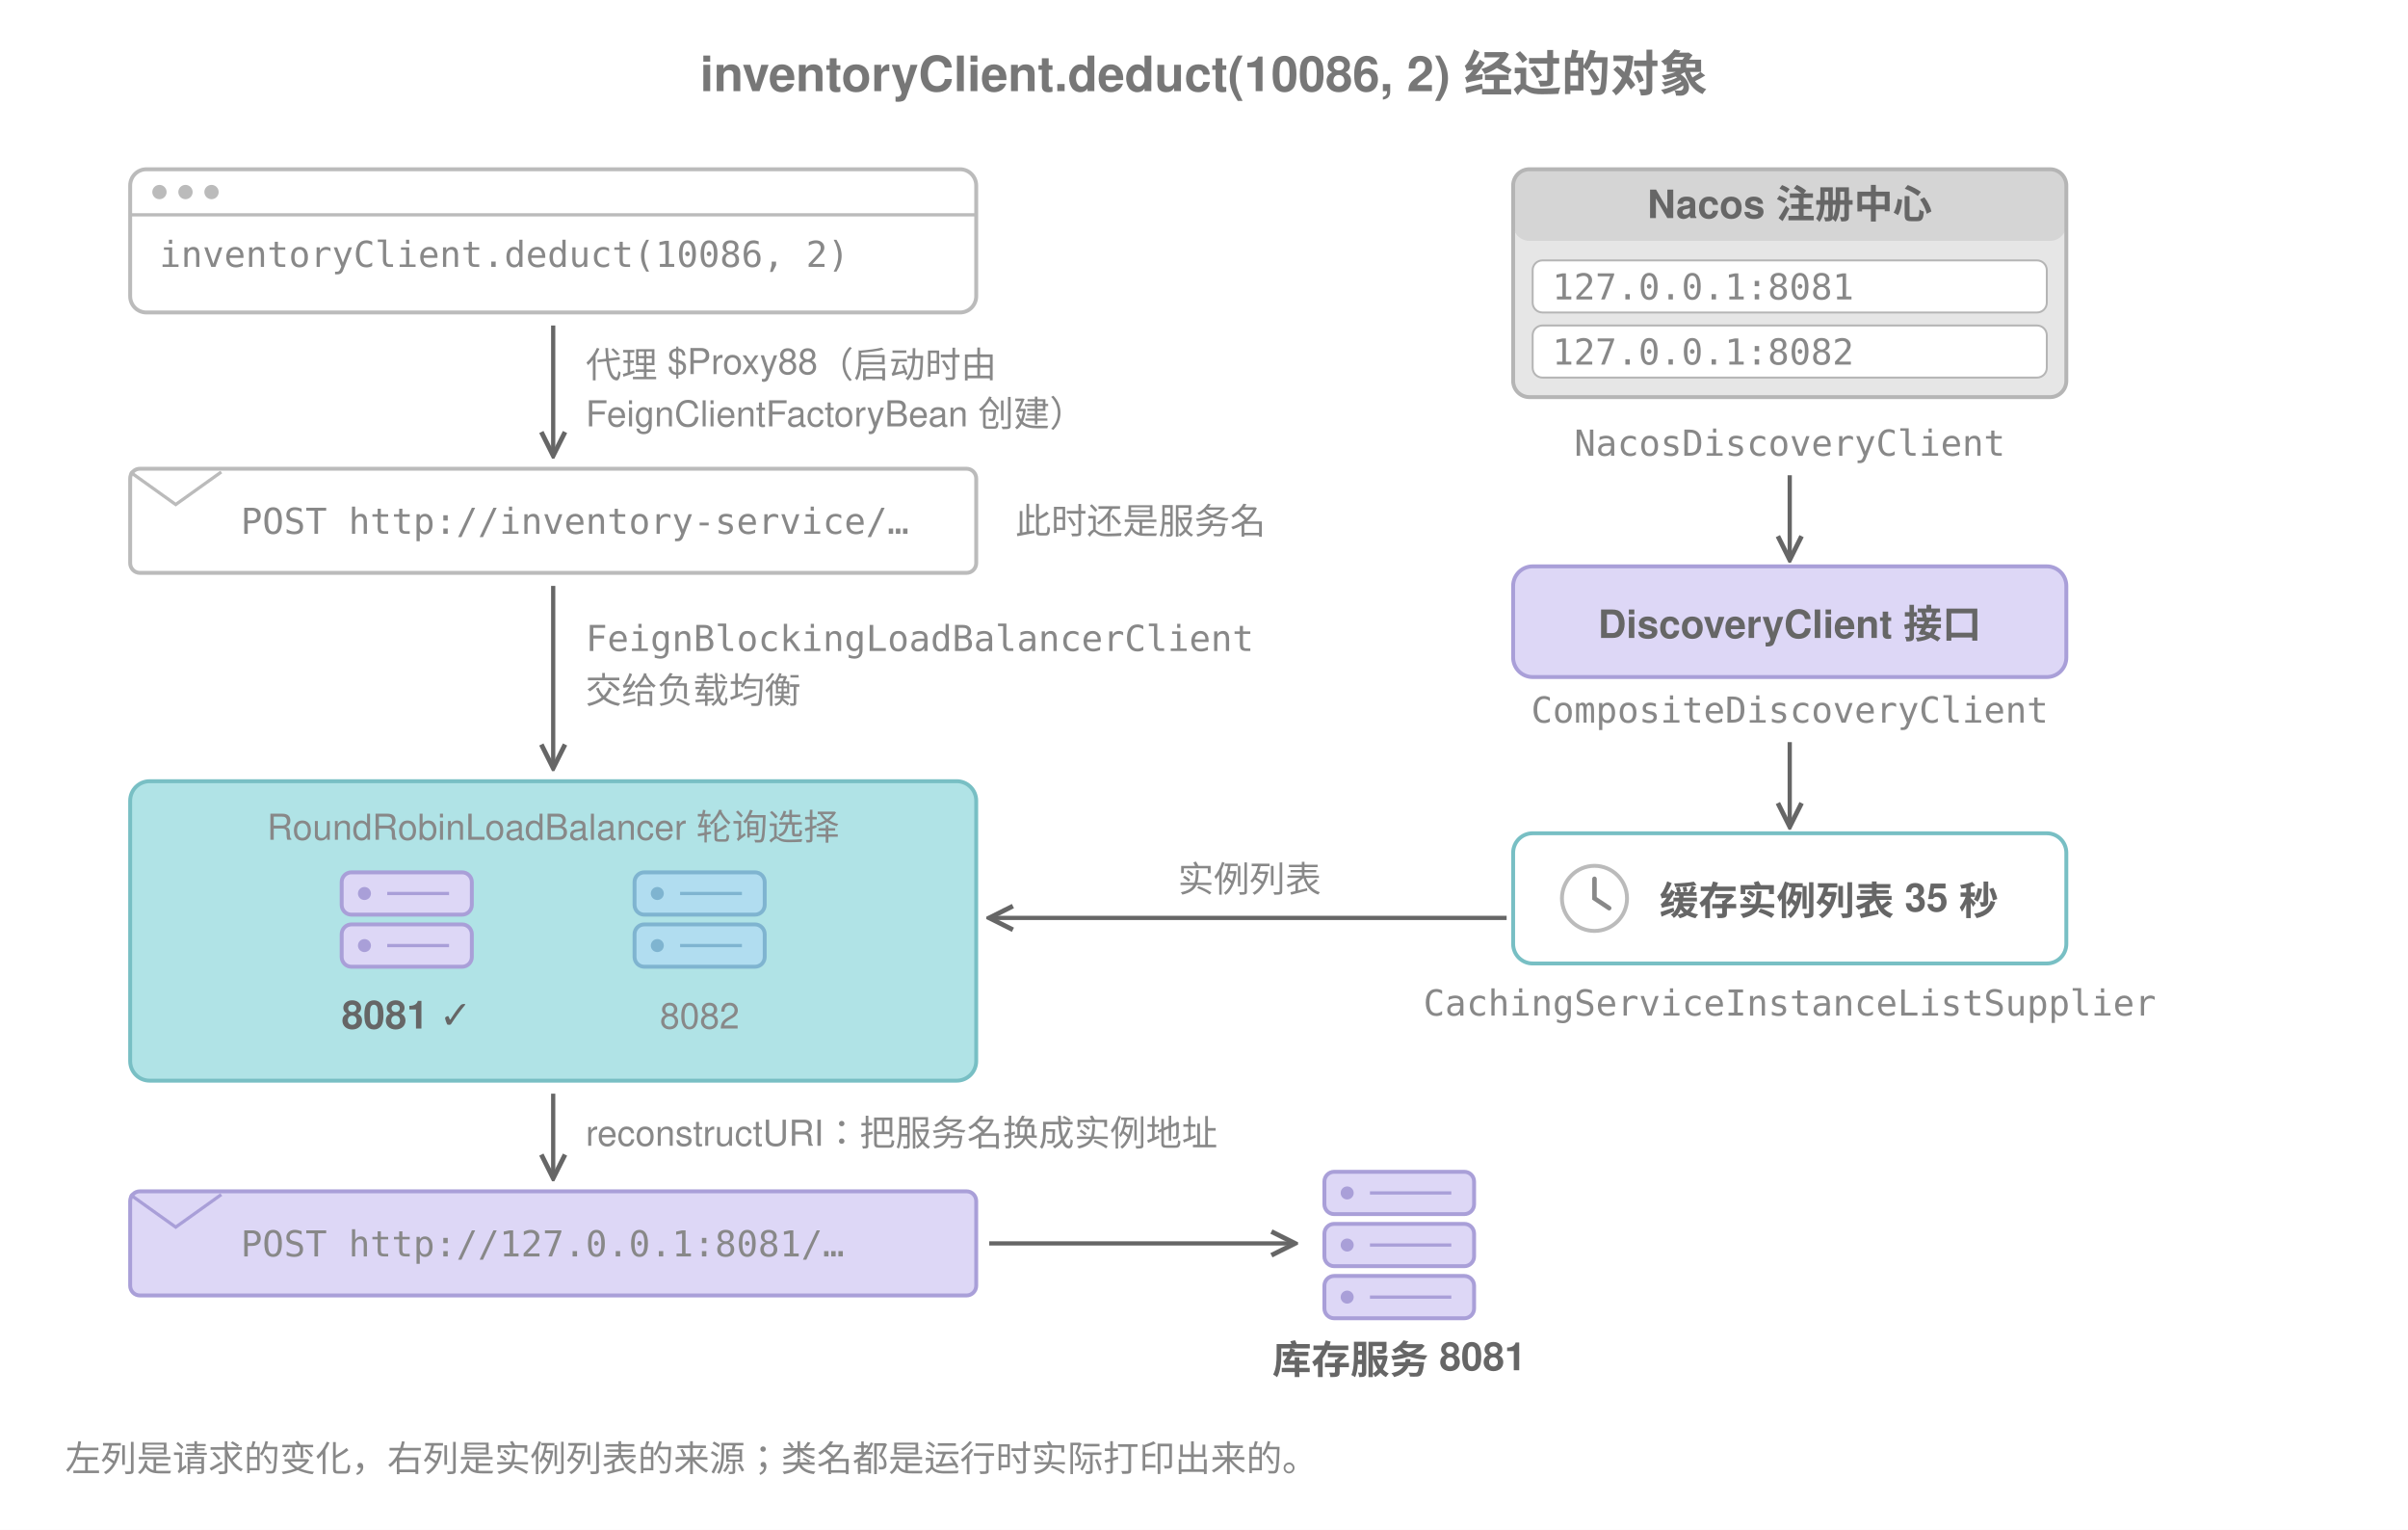
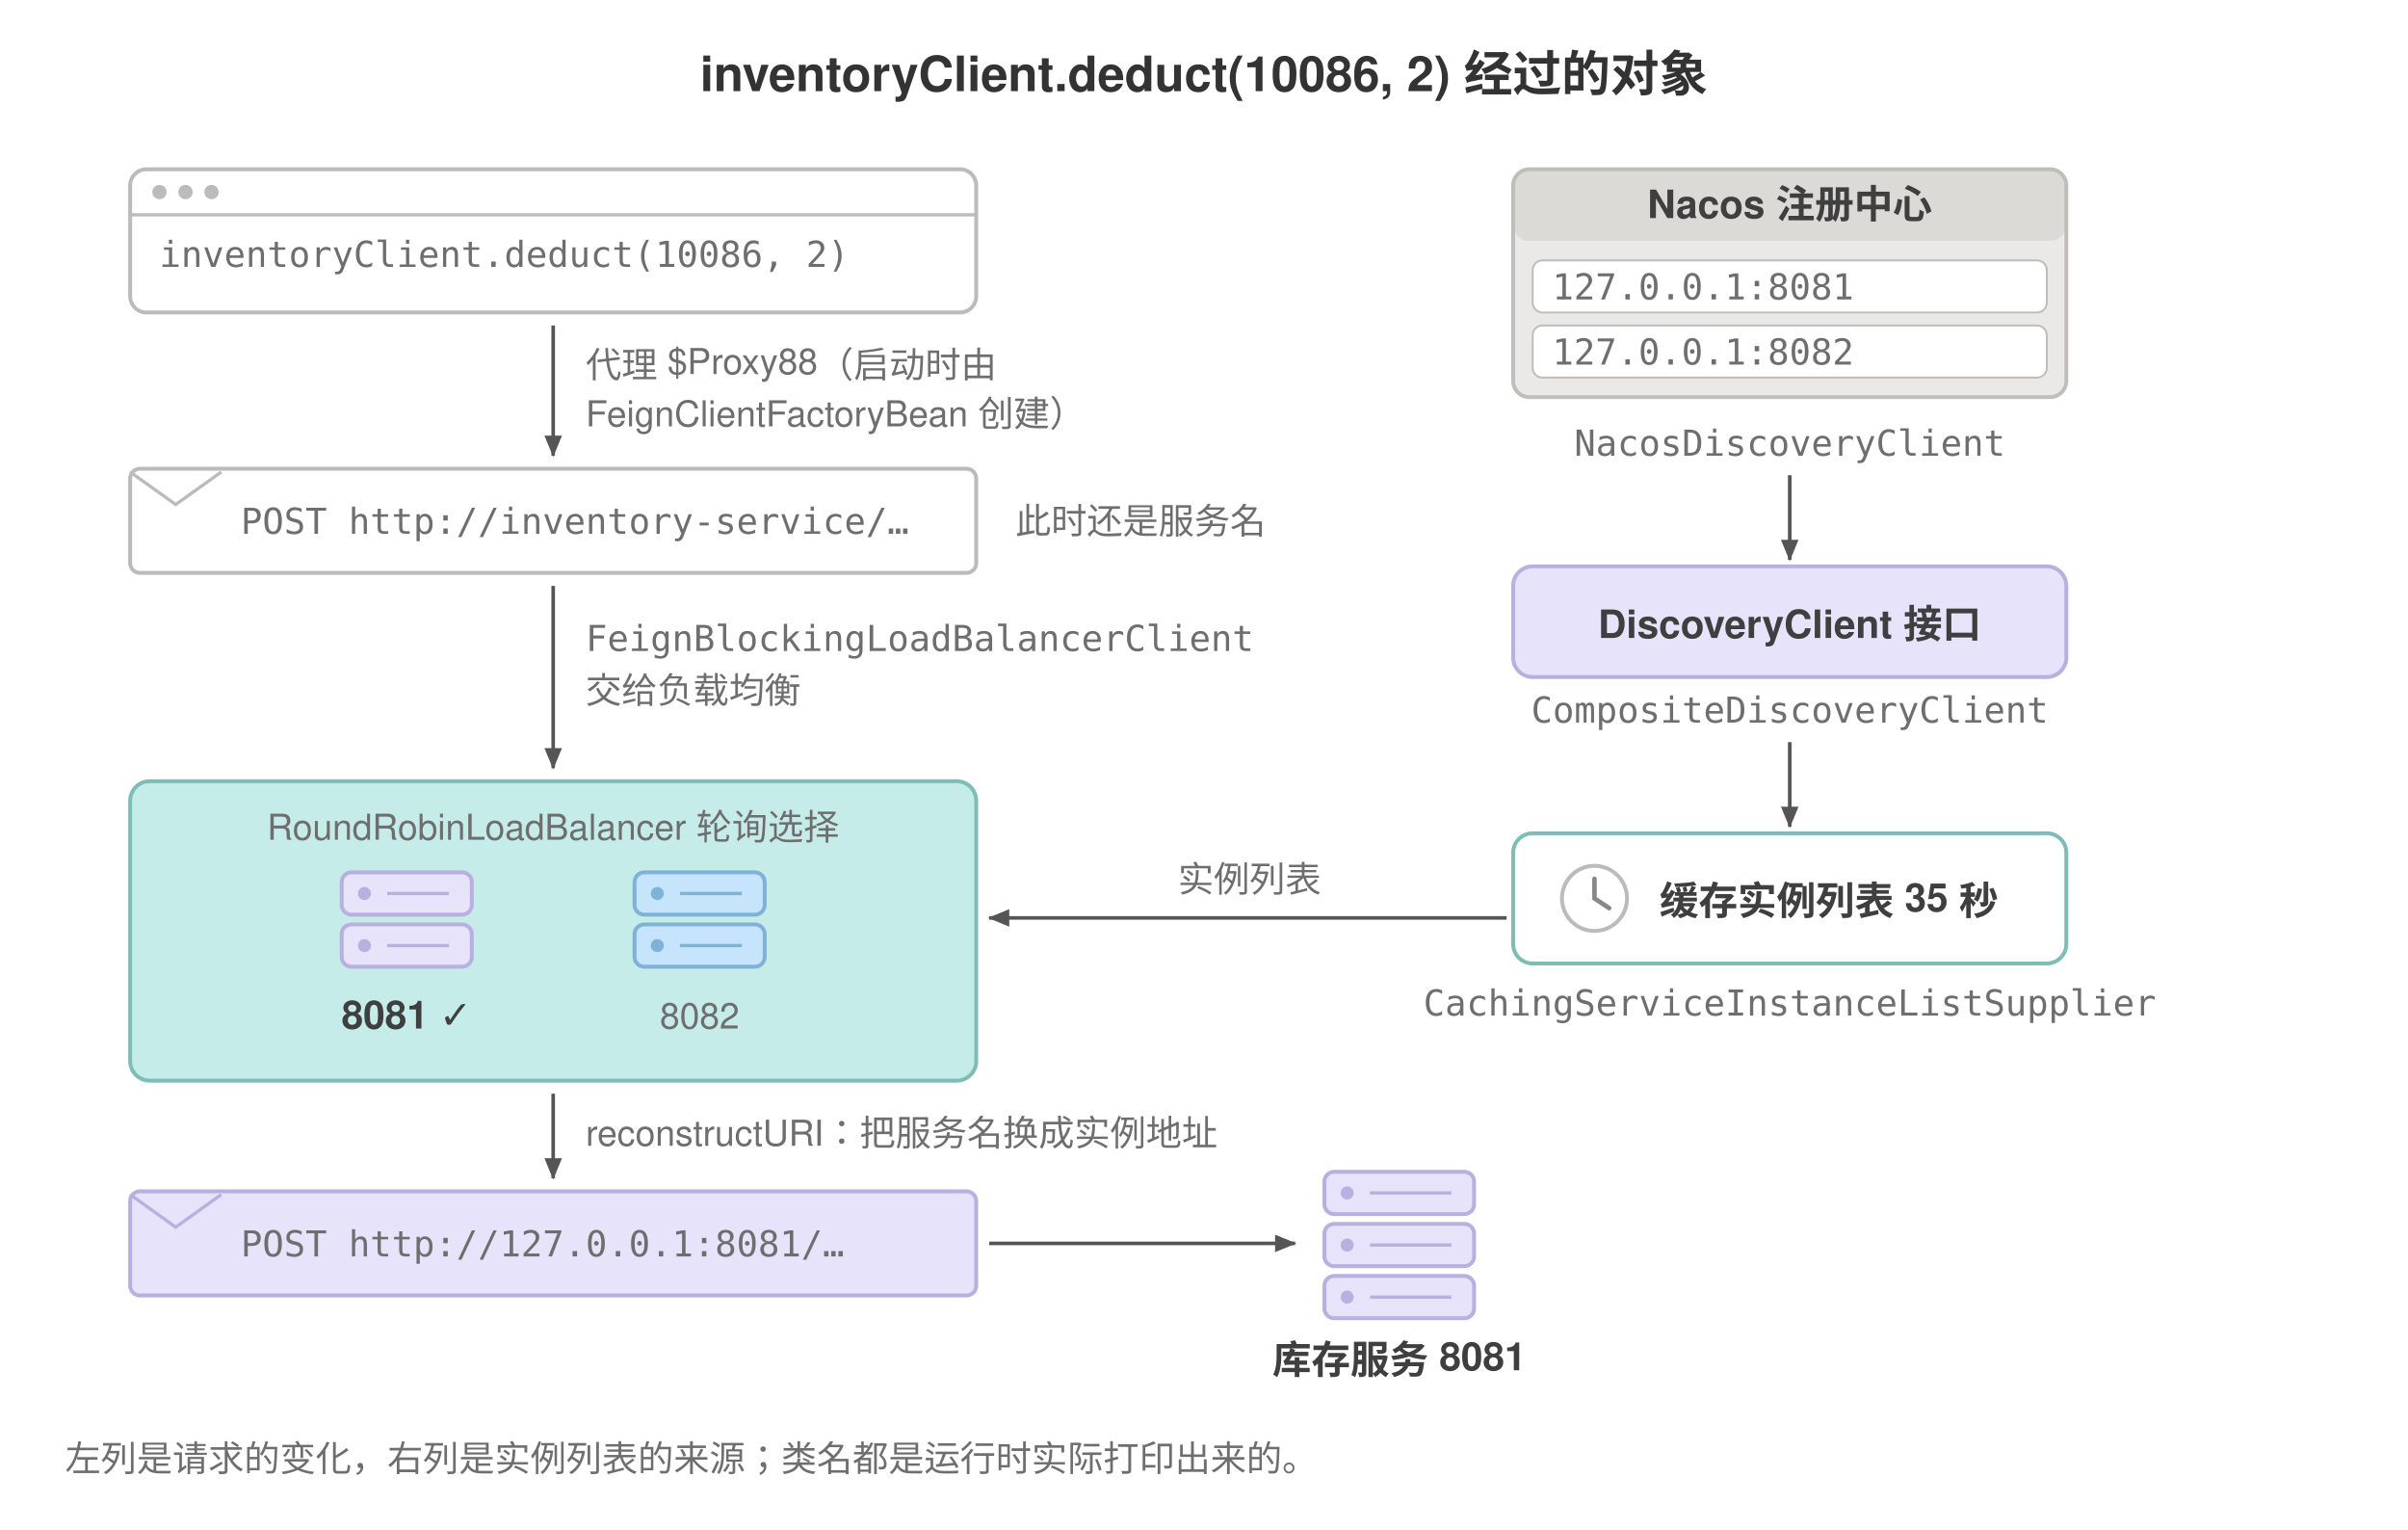
<svg xmlns="http://www.w3.org/2000/svg" width="740" height="470" viewBox="0 0 740 470">
  <style>
-     text { font-family: "PingFang SC", "Microsoft YaHei", Helvetica, Arial, sans-serif; fill: #666; font-size: 12px; }
-     .title { font-weight: bold; font-size: 15px; fill: #777; text-anchor: middle; }
+     text { font-family: "PingFang SC", "Microsoft YaHei", Helvetica, Arial, sans-serif; fill: #3F3F3F; font-size: 12px; }
+     .title { font-weight: bold; font-size: 15px; fill: #333; text-anchor: middle; }
    .b { font-weight: bold; }
    .c { text-anchor: middle; }
    .e { text-anchor: end; }
    .note { fill: #C0605A; }
    .ok { fill: #6A9F68; }
-     .sub { font-size: 11px; fill: #888; }
+     .sub { font-size: 11px; fill: #6E6E6E; }
    .mono { font-family: Menlo, Consolas, monospace; }
-     .arrow { stroke: #666; stroke-width: 1.3; fill: none; marker-end: url(#a); }
+     .arrow { stroke: #555; stroke-width: 1.1; fill: none; marker-end: url(#a); }
    .red { stroke: #C0605A; marker-end: url(#r); }
    .green { stroke: #6A9F68; marker-end: url(#g); }
    .dash { stroke-dasharray: 5 4; }
-     .line { stroke: #666; stroke-width: 1.3; fill: none; }
+     .line { stroke: #555; stroke-width: 1.1; fill: none; }
    .frame { fill: none; stroke: #999; stroke-width: 1; stroke-dasharray: 4 3; }
    .shadow { fill: #DADADA; }
  </style>
  <defs>
    <marker id="a" viewBox="0 0 10 10" refX="9" refY="5" markerWidth="7" markerHeight="7" orient="auto-start-reverse">
-       <path d="M1,1 L9,5 L1,9" fill="none" stroke="#666" stroke-width="1.6" />
+       <path d="M1,1.5 L9.5,5 L1,8.5 z" fill="#555" />
    </marker>
    <marker id="r" viewBox="0 0 10 10" refX="9" refY="5" markerWidth="7" markerHeight="7" orient="auto-start-reverse">
-       <path d="M1,1 L9,5 L1,9" fill="none" stroke="#C0605A" stroke-width="1.6" />
+       <path d="M1,1.5 L9.5,5 L1,8.5 z" fill="#C0605A" />
    </marker>
    <marker id="g" viewBox="0 0 10 10" refX="9" refY="5" markerWidth="7" markerHeight="7" orient="auto-start-reverse">
-       <path d="M1,1 L9,5 L1,9" fill="none" stroke="#6A9F68" stroke-width="1.6" />
+       <path d="M1,1.5 L9.5,5 L1,8.5 z" fill="#6A9F68" />
    </marker>
  </defs>
  <rect width="100%" height="100%" fill="#FFFFFF" />
  <text x="370" y="28" class="title">inventoryClient.deduct(10086, 2) 经过的对象</text>
  <rect x="40" y="52" width="260" height="44" rx="5" fill="#FFFFFF" stroke="#BBBBBB" stroke-width="1.2" />
  <line x1="40" y1="66" x2="300" y2="66" stroke="#BBBBBB" stroke-width="1" />
  <circle cx="49" cy="59" r="2.2" fill="#BBBBBB" />
  <circle cx="57" cy="59" r="2.2" fill="#BBBBBB" />
  <circle cx="65" cy="59" r="2.2" fill="#BBBBBB" />
  <text x="49" y="82" class="sub mono">inventoryClient.deduct(10086, 2)</text>
  <line x1="170" y1="100" x2="170" y2="140" class="arrow " />
  <text x="180" y="116" class="sub">代理 $Proxy88（启动时由</text>
  <text x="180" y="131" class="sub">FeignClientFactoryBean 创建）</text>
  <rect x="40" y="144" width="260" height="32" rx="3" fill="#FFFFFF" stroke="#BBBBBB" stroke-width="1.2" />
  <path d="M40,145 L54,155 L68,145" fill="none" stroke="#BBBBBB" stroke-width="1" />
  <text x="74" y="164" class="sub mono">POST http://inventory-service/…</text>
  <text x="312" y="164" class="sub" fill="#999">此时还是服务名</text>
  <line x1="170" y1="180" x2="170" y2="236" class="arrow " />
  <text x="180" y="200" class="sub mono">FeignBlockingLoadBalancerClient</text>
  <text x="180" y="216" class="sub">交给负载均衡</text>
-   <rect x="40" y="240" width="260" height="92" rx="6" fill="#B0E3E6" stroke="#78BFC4" stroke-width="1.2" />
+   <rect x="40" y="240" width="260" height="92" rx="6" fill="#C6ECE9" stroke="#7DBCB7" stroke-width="1.2" />
  <text x="170" y="258" class="c sub">RoundRobinLoadBalancer 轮询选择</text>
-   <rect x="105" y="268" width="40" height="13" rx="3" fill="#DDD7F6" stroke="#A99FD8" stroke-width="1.2" />
-   <circle cx="112" cy="274.5" r="2" fill="#A99FD8" />
-   <line x1="119" y1="274.5" x2="138" y2="274.5" stroke="#A99FD8" stroke-width="1" />
-   <rect x="105" y="284" width="40" height="13" rx="3" fill="#DDD7F6" stroke="#A99FD8" stroke-width="1.2" />
-   <circle cx="112" cy="290.5" r="2" fill="#A99FD8" />
-   <line x1="119" y1="290.5" x2="138" y2="290.5" stroke="#A99FD8" stroke-width="1" />
-   <rect x="195" y="268" width="40" height="13" rx="3" fill="#B1DDF0" stroke="#7FB4D0" stroke-width="1.2" />
-   <circle cx="202" cy="274.5" r="2" fill="#7FB4D0" />
-   <line x1="209" y1="274.5" x2="228" y2="274.5" stroke="#7FB4D0" stroke-width="1" />
-   <rect x="195" y="284" width="40" height="13" rx="3" fill="#B1DDF0" stroke="#7FB4D0" stroke-width="1.2" />
-   <circle cx="202" cy="290.5" r="2" fill="#7FB4D0" />
-   <line x1="209" y1="290.5" x2="228" y2="290.5" stroke="#7FB4D0" stroke-width="1" />
+   <rect x="105" y="268" width="40" height="13" rx="3" fill="#E6E3FA" stroke="#B8B0DE" stroke-width="1.2" />
+   <circle cx="112" cy="274.5" r="2" fill="#B8B0DE" />
+   <line x1="119" y1="274.5" x2="138" y2="274.5" stroke="#B8B0DE" stroke-width="1" />
+   <rect x="105" y="284" width="40" height="13" rx="3" fill="#E6E3FA" stroke="#B8B0DE" stroke-width="1.2" />
+   <circle cx="112" cy="290.5" r="2" fill="#B8B0DE" />
+   <line x1="119" y1="290.5" x2="138" y2="290.5" stroke="#B8B0DE" stroke-width="1" />
+   <rect x="195" y="268" width="40" height="13" rx="3" fill="#C6E4FB" stroke="#7FB2D6" stroke-width="1.2" />
+   <circle cx="202" cy="274.5" r="2" fill="#7FB2D6" />
+   <line x1="209" y1="274.5" x2="228" y2="274.5" stroke="#7FB2D6" stroke-width="1" />
+   <rect x="195" y="284" width="40" height="13" rx="3" fill="#C6E4FB" stroke="#7FB2D6" stroke-width="1.2" />
+   <circle cx="202" cy="290.5" r="2" fill="#7FB2D6" />
+   <line x1="209" y1="290.5" x2="228" y2="290.5" stroke="#7FB2D6" stroke-width="1" />
  <text x="125" y="316" class="c b">8081 ✓</text>
  <text x="215" y="316" class="c sub">8082</text>
  <line x1="170" y1="336" x2="170" y2="362" class="arrow " />
  <text x="180" y="352" class="sub">reconstructURI：把服务名换成实例地址</text>
-   <rect x="40" y="366" width="260" height="32" rx="3" fill="#DDD7F6" stroke="#A99FD8" stroke-width="1.2" />
-   <path d="M40,367 L54,377 L68,367" fill="none" stroke="#A99FD8" stroke-width="1" />
+   <rect x="40" y="366" width="260" height="32" rx="3" fill="#E6E3FA" stroke="#B8B0DE" stroke-width="1.2" />
+   <path d="M40,367 L54,377 L68,367" fill="none" stroke="#B8B0DE" stroke-width="1" />
  <text x="74" y="386" class="sub mono">POST http://127.0.0.1:8081/…</text>
  <line x1="304" y1="382" x2="398" y2="382" class="arrow " />
-   <rect x="407" y="360" width="46" height="13" rx="3" fill="#DDD7F6" stroke="#A99FD8" stroke-width="1.2" />
-   <circle cx="414" cy="366.5" r="2" fill="#A99FD8" />
-   <line x1="421" y1="366.5" x2="446" y2="366.5" stroke="#A99FD8" stroke-width="1" />
-   <rect x="407" y="376" width="46" height="13" rx="3" fill="#DDD7F6" stroke="#A99FD8" stroke-width="1.2" />
-   <circle cx="414" cy="382.5" r="2" fill="#A99FD8" />
-   <line x1="421" y1="382.5" x2="446" y2="382.5" stroke="#A99FD8" stroke-width="1" />
-   <rect x="407" y="392" width="46" height="13" rx="3" fill="#DDD7F6" stroke="#A99FD8" stroke-width="1.2" />
-   <circle cx="414" cy="398.5" r="2" fill="#A99FD8" />
-   <line x1="421" y1="398.5" x2="446" y2="398.5" stroke="#A99FD8" stroke-width="1" />
+   <rect x="407" y="360" width="46" height="13" rx="3" fill="#E6E3FA" stroke="#B8B0DE" stroke-width="1.2" />
+   <circle cx="414" cy="366.5" r="2" fill="#B8B0DE" />
+   <line x1="421" y1="366.5" x2="446" y2="366.5" stroke="#B8B0DE" stroke-width="1" />
+   <rect x="407" y="376" width="46" height="13" rx="3" fill="#E6E3FA" stroke="#B8B0DE" stroke-width="1.2" />
+   <circle cx="414" cy="382.5" r="2" fill="#B8B0DE" />
+   <line x1="421" y1="382.5" x2="446" y2="382.5" stroke="#B8B0DE" stroke-width="1" />
+   <rect x="407" y="392" width="46" height="13" rx="3" fill="#E6E3FA" stroke="#B8B0DE" stroke-width="1.2" />
+   <circle cx="414" cy="398.5" r="2" fill="#B8B0DE" />
+   <line x1="421" y1="398.5" x2="446" y2="398.5" stroke="#B8B0DE" stroke-width="1" />
  <text x="430" y="422" class="c b">库存服务 8081</text>
-   <rect x="465" y="52" width="170" height="70" rx="5" fill="#E6E6E6" stroke="#B5B5B5" stroke-width="1.2" />
-   <rect x="465" y="52" width="170" height="22" rx="5" fill="#B5B5B5" opacity="0.35" />
+   <rect x="465" y="52" width="170" height="70" rx="5" fill="#EAE9E7" stroke="#BFBEBA" stroke-width="1.2" />
+   <rect x="465" y="52" width="170" height="22" rx="5" fill="#BFBEBA" opacity="0.35" />
  <text x="550" y="67" class="c b">Nacos 注册中心</text>
-   <rect x="471" y="80" width="158" height="16" rx="3" fill="#FFFFFF" stroke="#B5B5B5" stroke-width="0.6" />
+   <rect x="471" y="80" width="158" height="16" rx="3" fill="#FFFFFF" stroke="#BFBEBA" stroke-width="0.6" />
  <text x="477" y="92" class="sub mono">127.0.0.1:8081</text>
-   <rect x="471" y="100" width="158" height="16" rx="3" fill="#FFFFFF" stroke="#B5B5B5" stroke-width="0.6" />
+   <rect x="471" y="100" width="158" height="16" rx="3" fill="#FFFFFF" stroke="#BFBEBA" stroke-width="0.6" />
  <text x="477" y="112" class="sub mono">127.0.0.1:8082</text>
  <text x="550" y="140" class="c sub mono">NacosDiscoveryClient</text>
  <line x1="550" y1="146" x2="550" y2="172" class="arrow " />
-   <rect x="465" y="174" width="170" height="34" rx="6" fill="#DDD7F6" stroke="#A99FD8" stroke-width="1.2" />
+   <rect x="465" y="174" width="170" height="34" rx="6" fill="#E6E3FA" stroke="#B8B0DE" stroke-width="1.2" />
  <text x="550" y="196" class="c b">DiscoveryClient 接口</text>
  <text x="550" y="222" class="c sub mono">CompositeDiscoveryClient</text>
  <line x1="550" y1="228" x2="550" y2="254" class="arrow " />
-   <rect x="465" y="256" width="170" height="40" rx="6" fill="#FFFFFF" stroke="#78BFC4" stroke-width="1.2" />
+   <rect x="465" y="256" width="170" height="40" rx="6" fill="#FFFFFF" stroke="#7DBCB7" stroke-width="1.2" />
  <circle cx="490" cy="276" r="10" fill="#FFFFFF" stroke="#BBBBBB" stroke-width="1.2" />
  <path d="M490,270 V276 L494.5,279" fill="none" stroke="#888" stroke-width="1.4" stroke-linecap="round" />
  <text x="510" y="281" class="b">缓存实例列表 35 秒</text>
  <text x="550" y="312" class="c sub mono">CachingServiceInstanceListSupplier</text>
  <line x1="463" y1="282" x2="304" y2="282" class="arrow " />
  <text x="384" y="274" class="c sub">实例列表</text>
  <text x="20" y="452" class="sub">左列是请求的变化，右列是实例列表的来源；类名都是运行时实际打印出来的。</text>
</svg>
